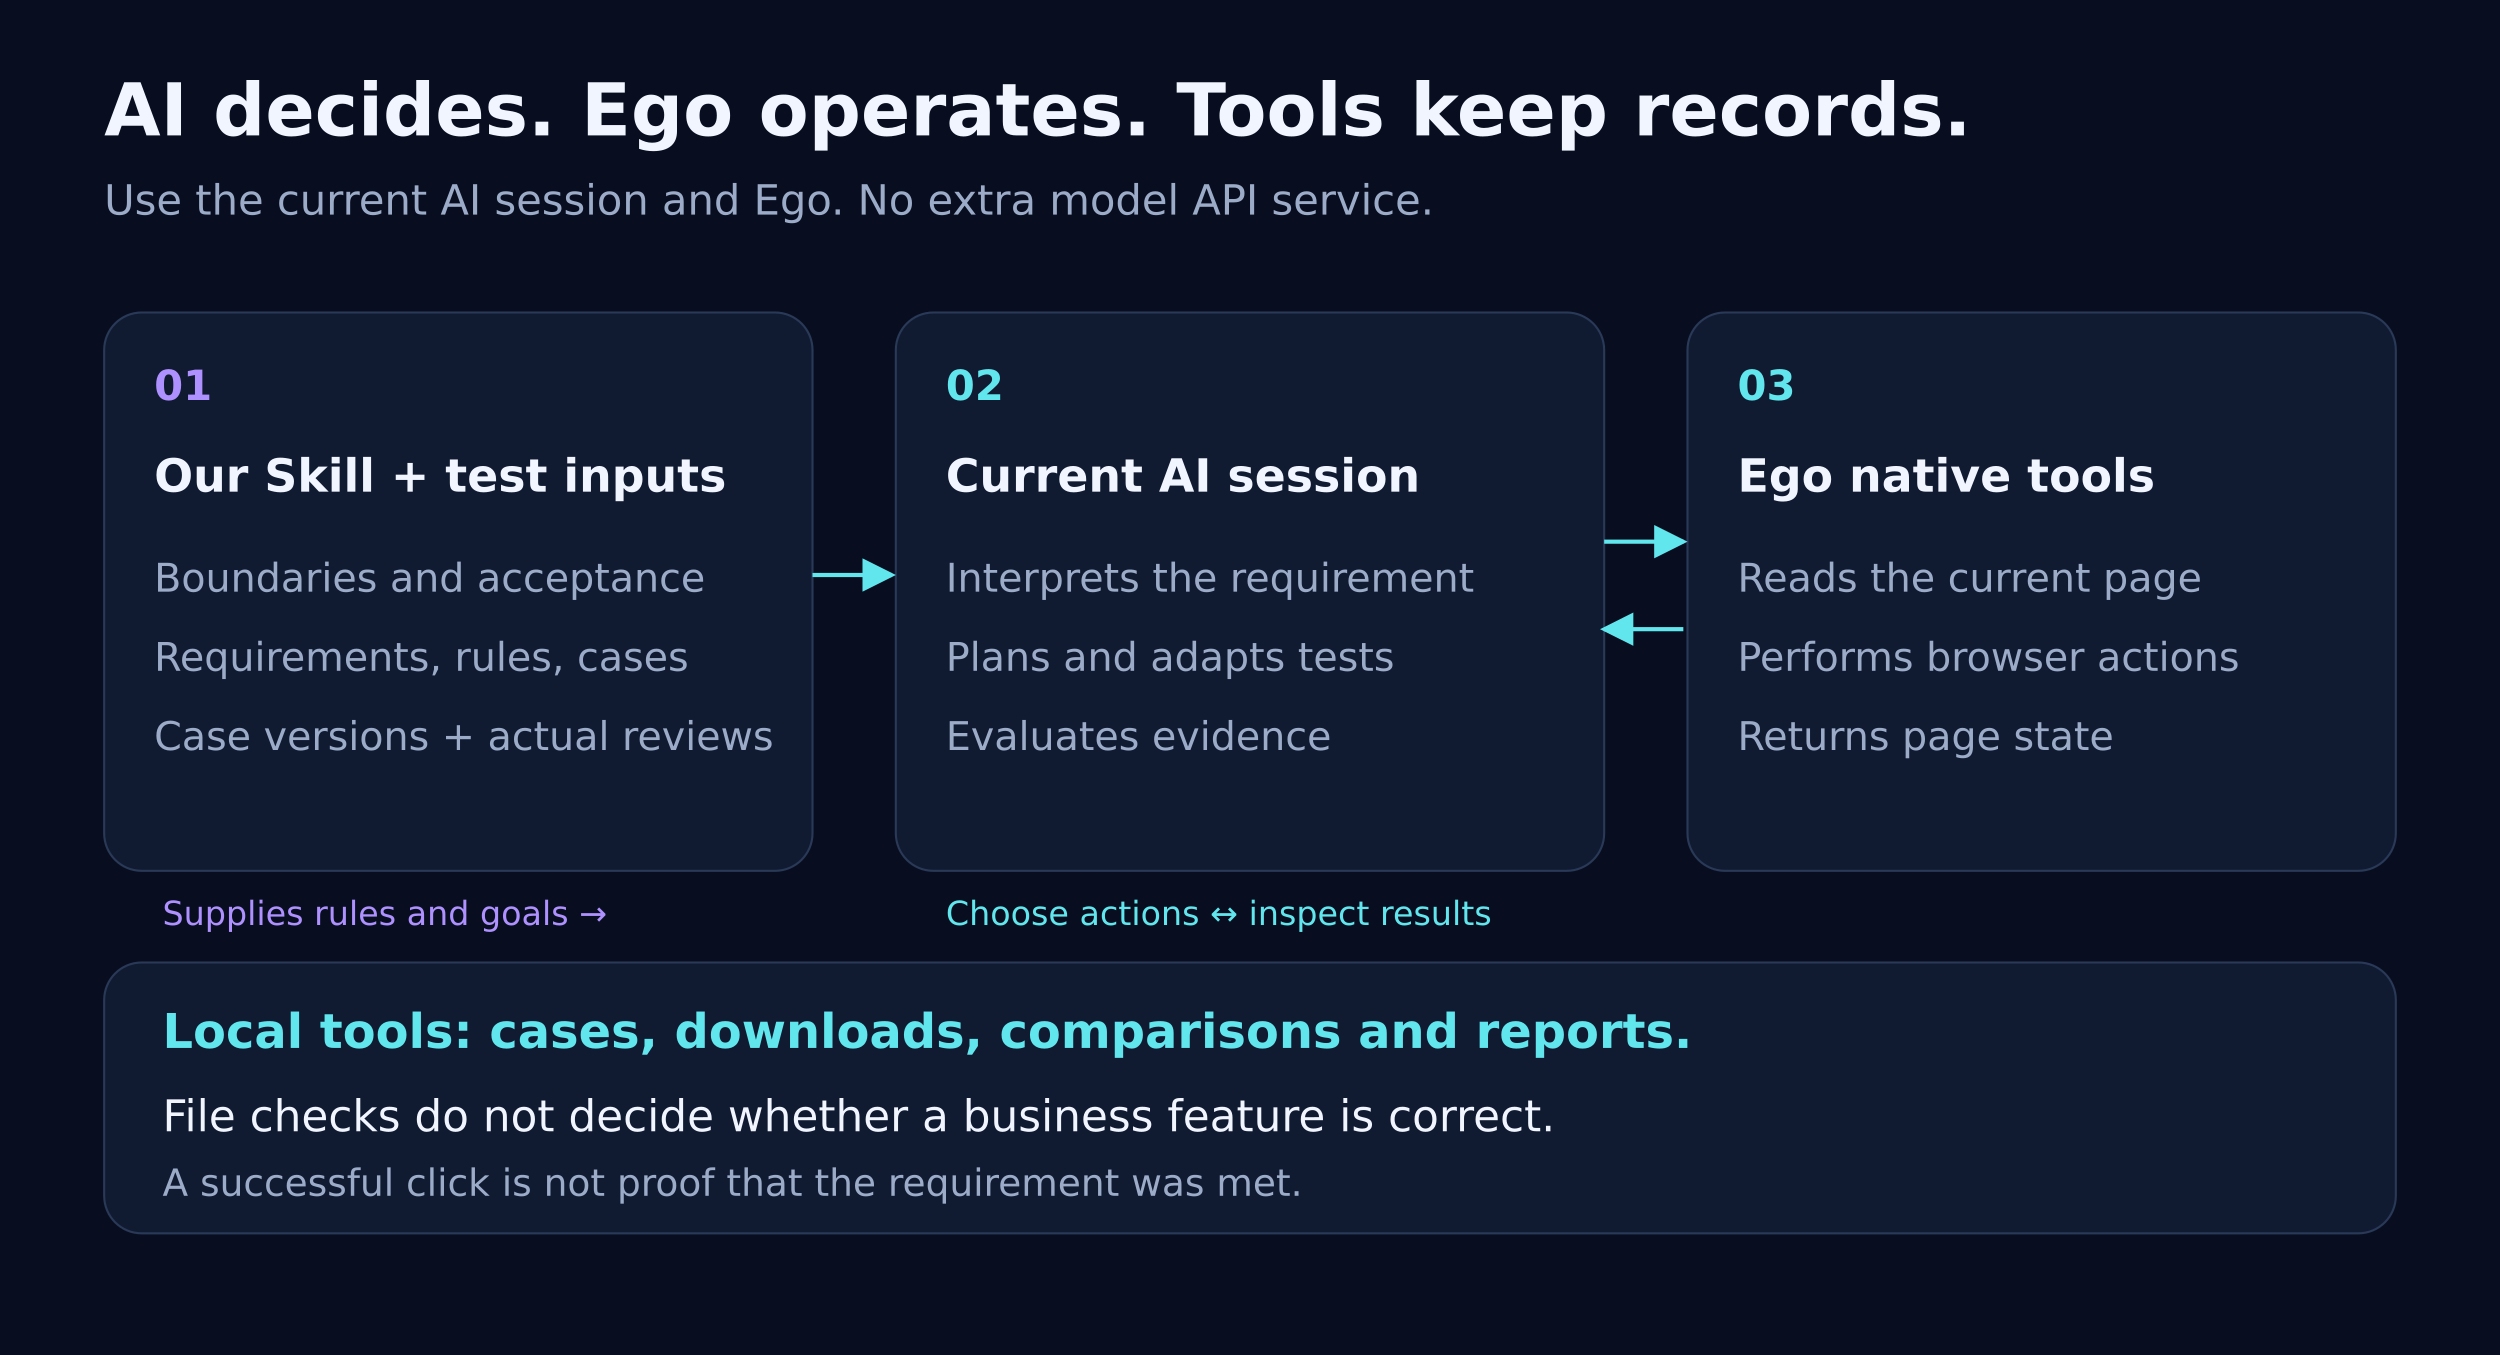
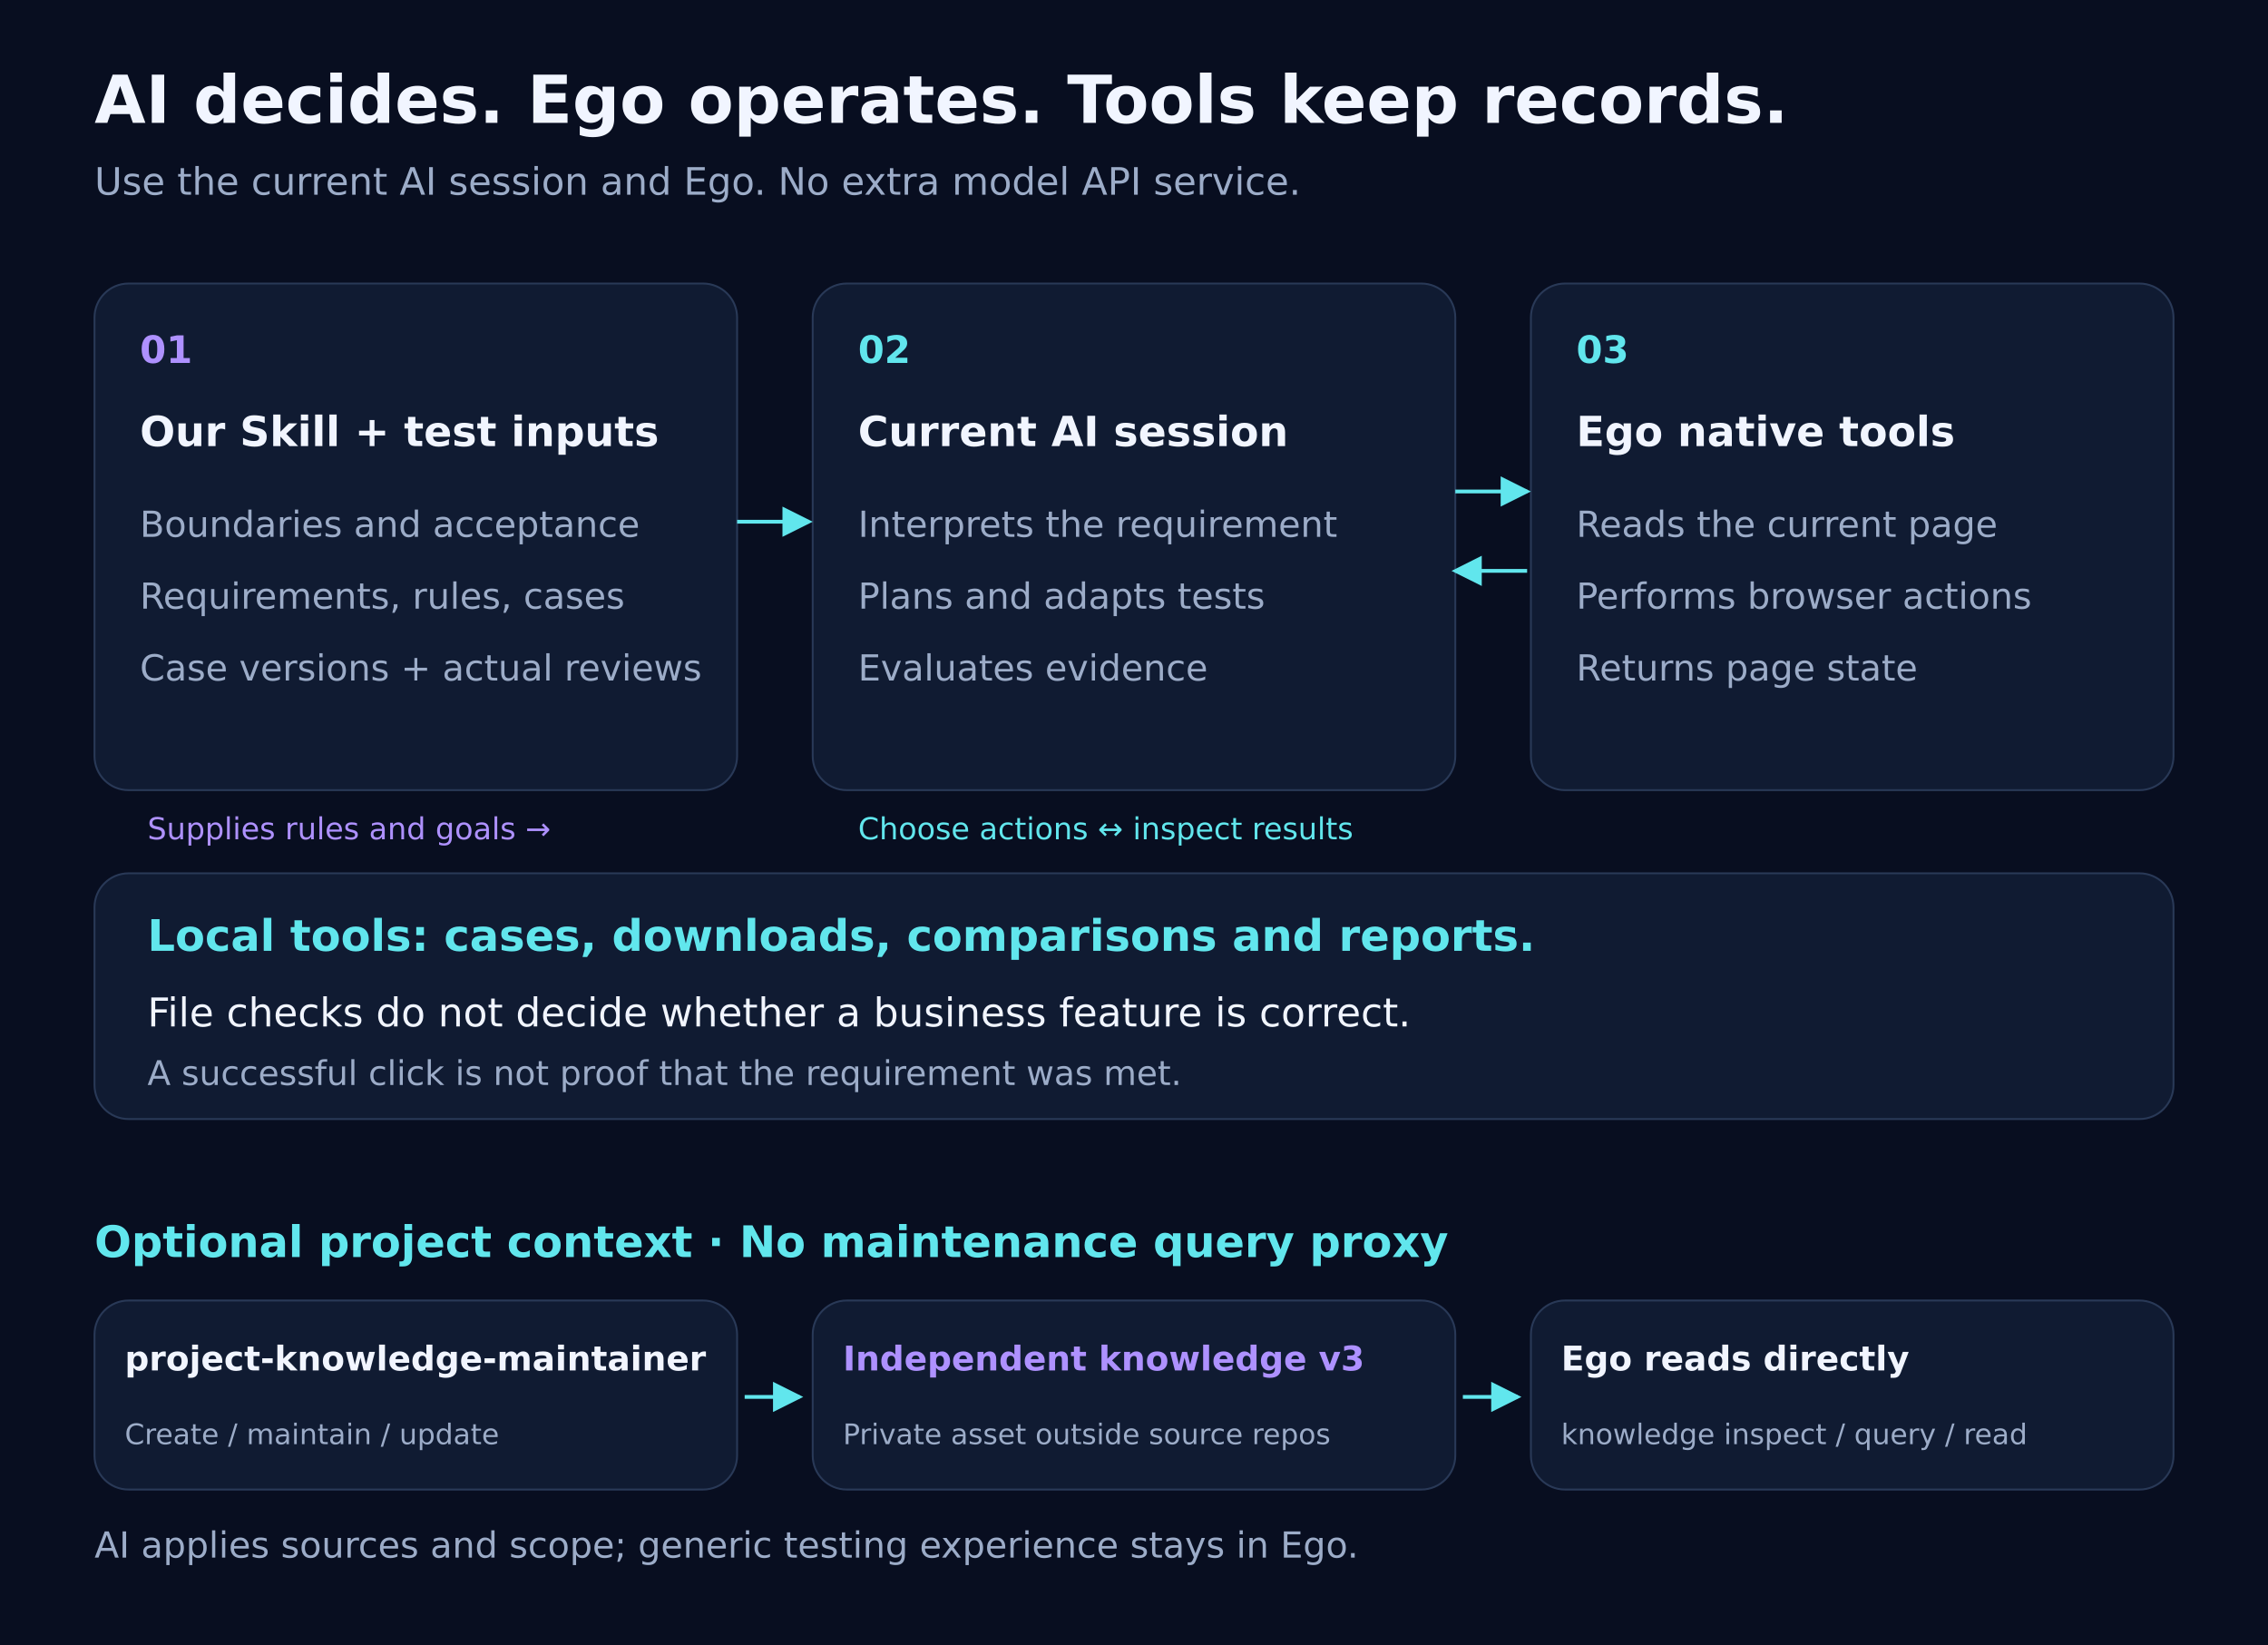
- <svg xmlns="http://www.w3.org/2000/svg" width="1200" height="650" viewBox="0 0 1200 650" role="img" aria-label="Who owns what?">
+ <svg xmlns="http://www.w3.org/2000/svg" width="1200" height="870" viewBox="0 0 1200 870" role="img" aria-label="Who owns what?">
  <defs>
    <linearGradient id="g">
      <stop stop-color="#61e6ed" />
      <stop offset="1" stop-color="#ae91ff" />
    </linearGradient>
    <marker id="arrow" markerWidth="8" markerHeight="8" refX="7" refY="4" orient="auto">
      <path d="M0,0 L8,4 L0,8" fill="#61e6ed" />
    </marker>
  </defs>
  <g font-family="DejaVu Sans, Noto Sans CJK SC, sans-serif">
-     <rect x="0" y="0" width="1200" height="650" rx="0" fill="#080e20" stroke="#080e20" />
+     <rect x="0" y="0" width="1200" height="870" rx="0" fill="#080e20" stroke="#080e20" />
    <path d="M0,2 H1200" stroke="url(#g)" stroke-width="4" />
    <text x="50" y="65" font-size="35" fill="#f1f5ff" font-weight="700">AI decides. Ego operates. Tools keep records.</text>
    <text x="50" y="103" font-size="20" fill="#9cacc8" font-weight="400">Use the current AI session and Ego. No extra model API service.</text>
    <rect x="430" y="150" width="340" height="268" rx="18" fill="#101b32" stroke="#293957" />
    <text x="454" y="192" font-size="20" fill="#61e6ed" font-weight="700">02</text>
    <text x="454" y="236" font-size="22" fill="#f1f5ff" font-weight="700">Current AI session</text>
    <text x="454" y="284" font-size="19" fill="#9cacc8" font-weight="400">Interprets the requirement</text>
    <text x="454" y="322" font-size="19" fill="#9cacc8" font-weight="400">Plans and adapts tests</text>
    <text x="454" y="360" font-size="19" fill="#9cacc8" font-weight="400">Evaluates evidence</text>
    <rect x="50" y="150" width="340" height="268" rx="18" fill="#101b32" stroke="#293957" />
    <text x="74" y="192" font-size="20" fill="#ae91ff" font-weight="700">01</text>
    <text x="74" y="236" font-size="22" fill="#f1f5ff" font-weight="700">Our Skill + test inputs</text>
    <text x="74" y="284" font-size="19" fill="#9cacc8" font-weight="400">Boundaries and acceptance</text>
    <text x="74" y="322" font-size="19" fill="#9cacc8" font-weight="400">Requirements, rules, cases</text>
    <text x="74" y="360" font-size="19" fill="#9cacc8" font-weight="400">Case versions + actual reviews</text>
    <rect x="810" y="150" width="340" height="268" rx="18" fill="#101b32" stroke="#293957" />
    <text x="834" y="192" font-size="20" fill="#61e6ed" font-weight="700">03</text>
    <text x="834" y="236" font-size="22" fill="#f1f5ff" font-weight="700">Ego native tools</text>
    <text x="834" y="284" font-size="19" fill="#9cacc8" font-weight="400">Reads the current page</text>
    <text x="834" y="322" font-size="19" fill="#9cacc8" font-weight="400">Performs browser actions</text>
    <text x="834" y="360" font-size="19" fill="#9cacc8" font-weight="400">Returns page state</text>
    <path d="M390,276 L428,276" stroke="#61e6ed" stroke-width="2" fill="none" marker-end="url(#arrow)" />
    <path d="M770,260 L808,260" stroke="#61e6ed" stroke-width="2" fill="none" marker-end="url(#arrow)" />
    <path d="M808,302 L770,302" stroke="#61e6ed" stroke-width="2" fill="none" marker-end="url(#arrow)" />
    <text x="78" y="444" font-size="16" fill="#ae91ff" font-weight="400">Supplies rules and goals →</text>
    <text x="454" y="444" font-size="16" fill="#61e6ed" font-weight="400">Choose actions ↔ inspect results</text>
    <rect x="50" y="462" width="1100" height="130" rx="18" fill="#101b32" stroke="#293957" />
    <text x="78" y="503" font-size="23" fill="#61e6ed" font-weight="700">Local tools: cases, downloads, comparisons and reports.</text>
    <text x="78" y="543" font-size="21" fill="#f1f5ff" font-weight="400">File checks do not decide whether a business feature is correct.</text>
    <text x="78" y="574" font-size="18" fill="#9cacc8" font-weight="400">A successful click is not proof that the requirement was met.</text>
+     <text x="50" y="665" font-size="23" fill="#61e6ed" font-weight="700">Optional project context · No maintenance query proxy</text>
+     <rect x="50" y="688" width="340" height="100" rx="18" fill="#101b32" stroke="#293957" />
+     <text x="66" y="725" font-size="18" fill="#f1f5ff" font-weight="700">project-knowledge-maintainer</text>
+     <text x="66" y="764" font-size="15" fill="#9cacc8" font-weight="400">Create / maintain / update</text>
+     <path d="M394,739 L423,739" stroke="#61e6ed" stroke-width="2" fill="none" marker-end="url(#arrow)" />
+     <rect x="430" y="688" width="340" height="100" rx="18" fill="#101b32" stroke="#293957" />
+     <text x="446" y="725" font-size="18" fill="#ae91ff" font-weight="700">Independent knowledge v3</text>
+     <text x="446" y="764" font-size="15" fill="#9cacc8" font-weight="400">Private asset outside source repos</text>
+     <path d="M774,739 L803,739" stroke="#61e6ed" stroke-width="2" fill="none" marker-end="url(#arrow)" />
+     <rect x="810" y="688" width="340" height="100" rx="18" fill="#101b32" stroke="#293957" />
+     <text x="826" y="725" font-size="18" fill="#f1f5ff" font-weight="700">Ego reads directly</text>
+     <text x="826" y="764" font-size="15" fill="#9cacc8" font-weight="400">knowledge inspect / query / read</text>
+     <text x="50" y="824" font-size="19" fill="#9cacc8" font-weight="400">AI applies sources and scope; generic testing experience stays in Ego.</text>
  </g>
</svg>
